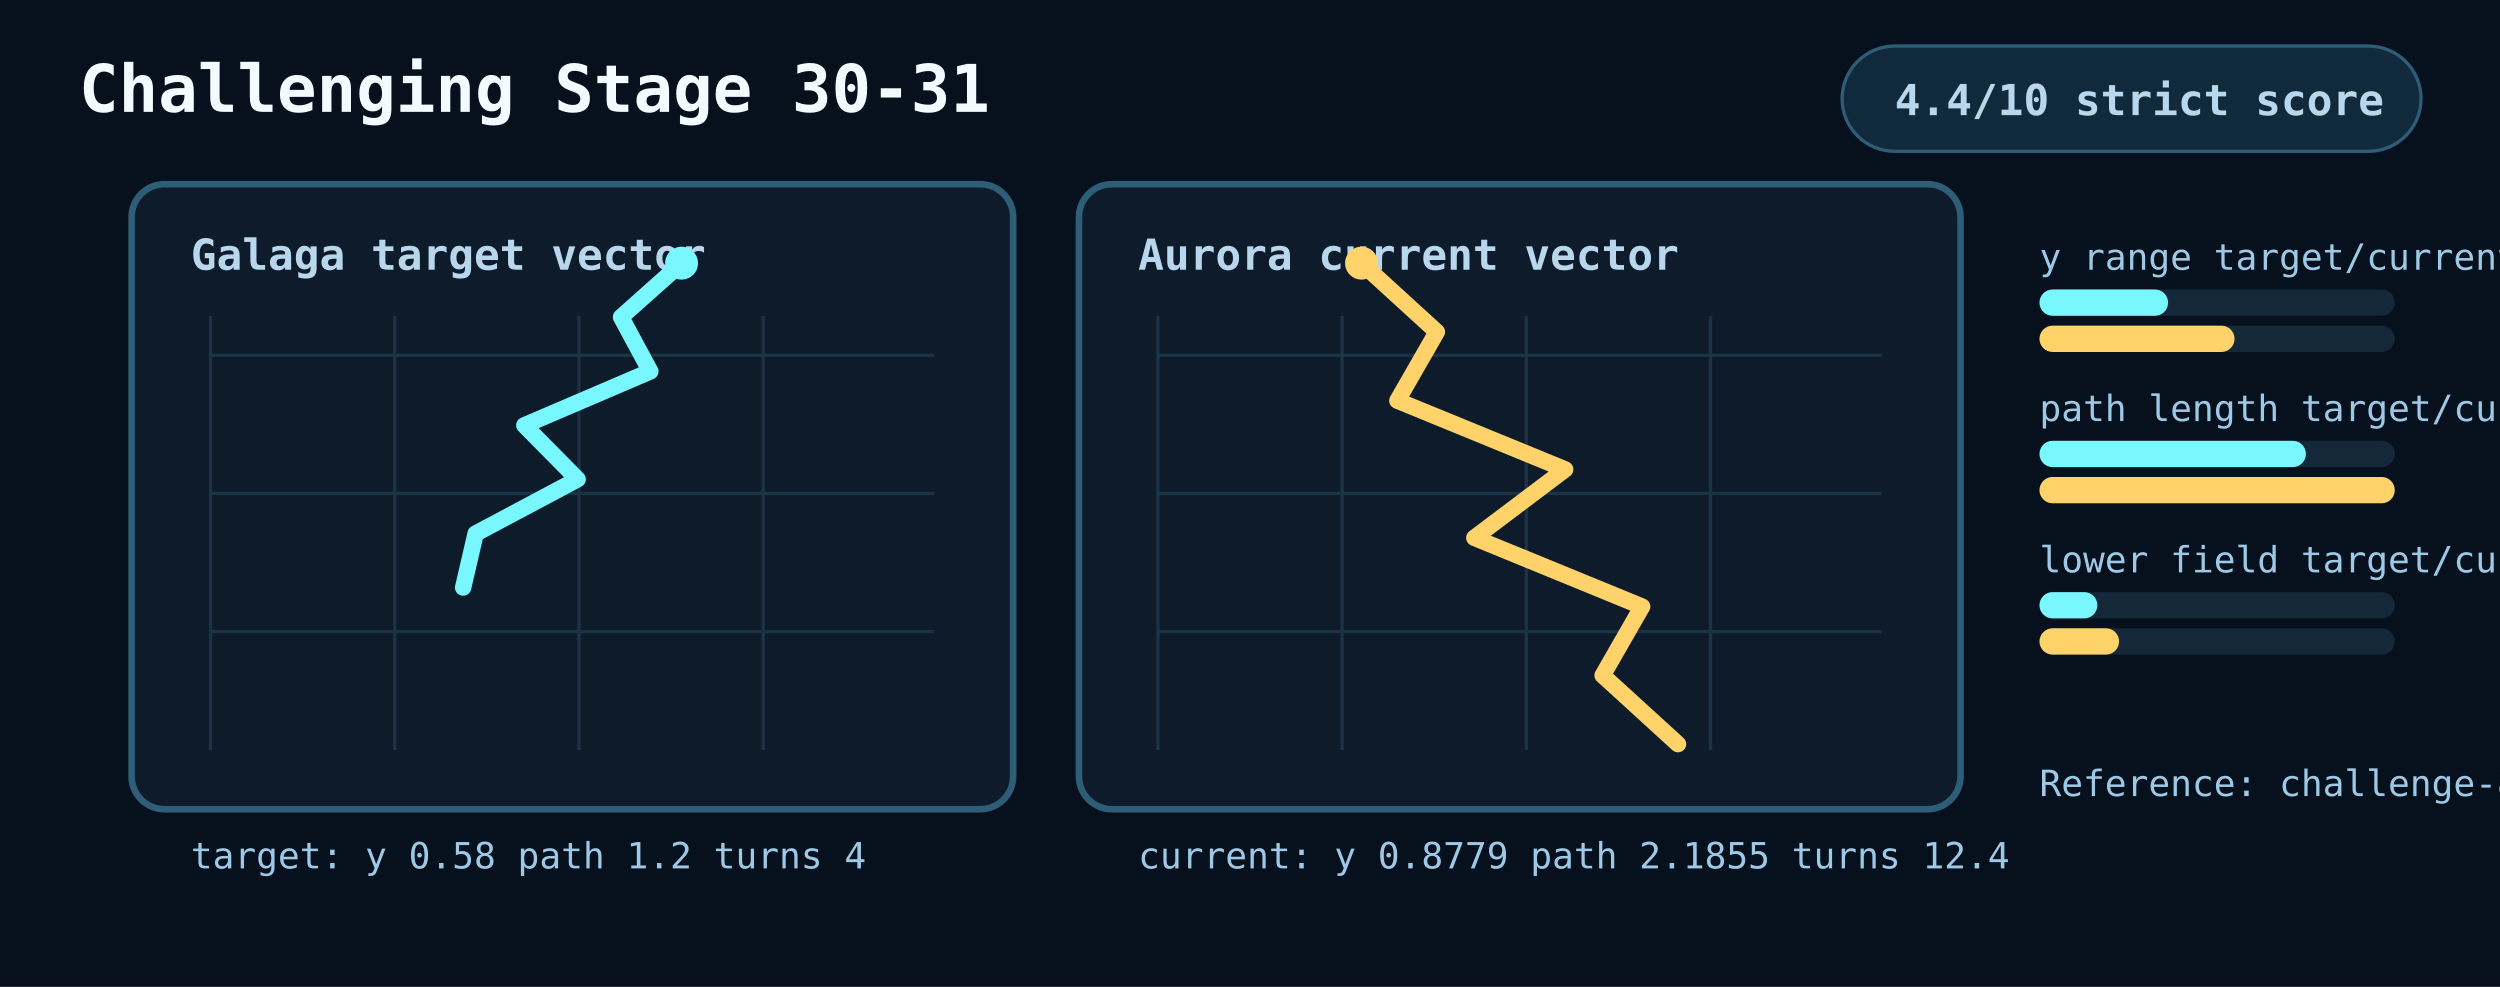
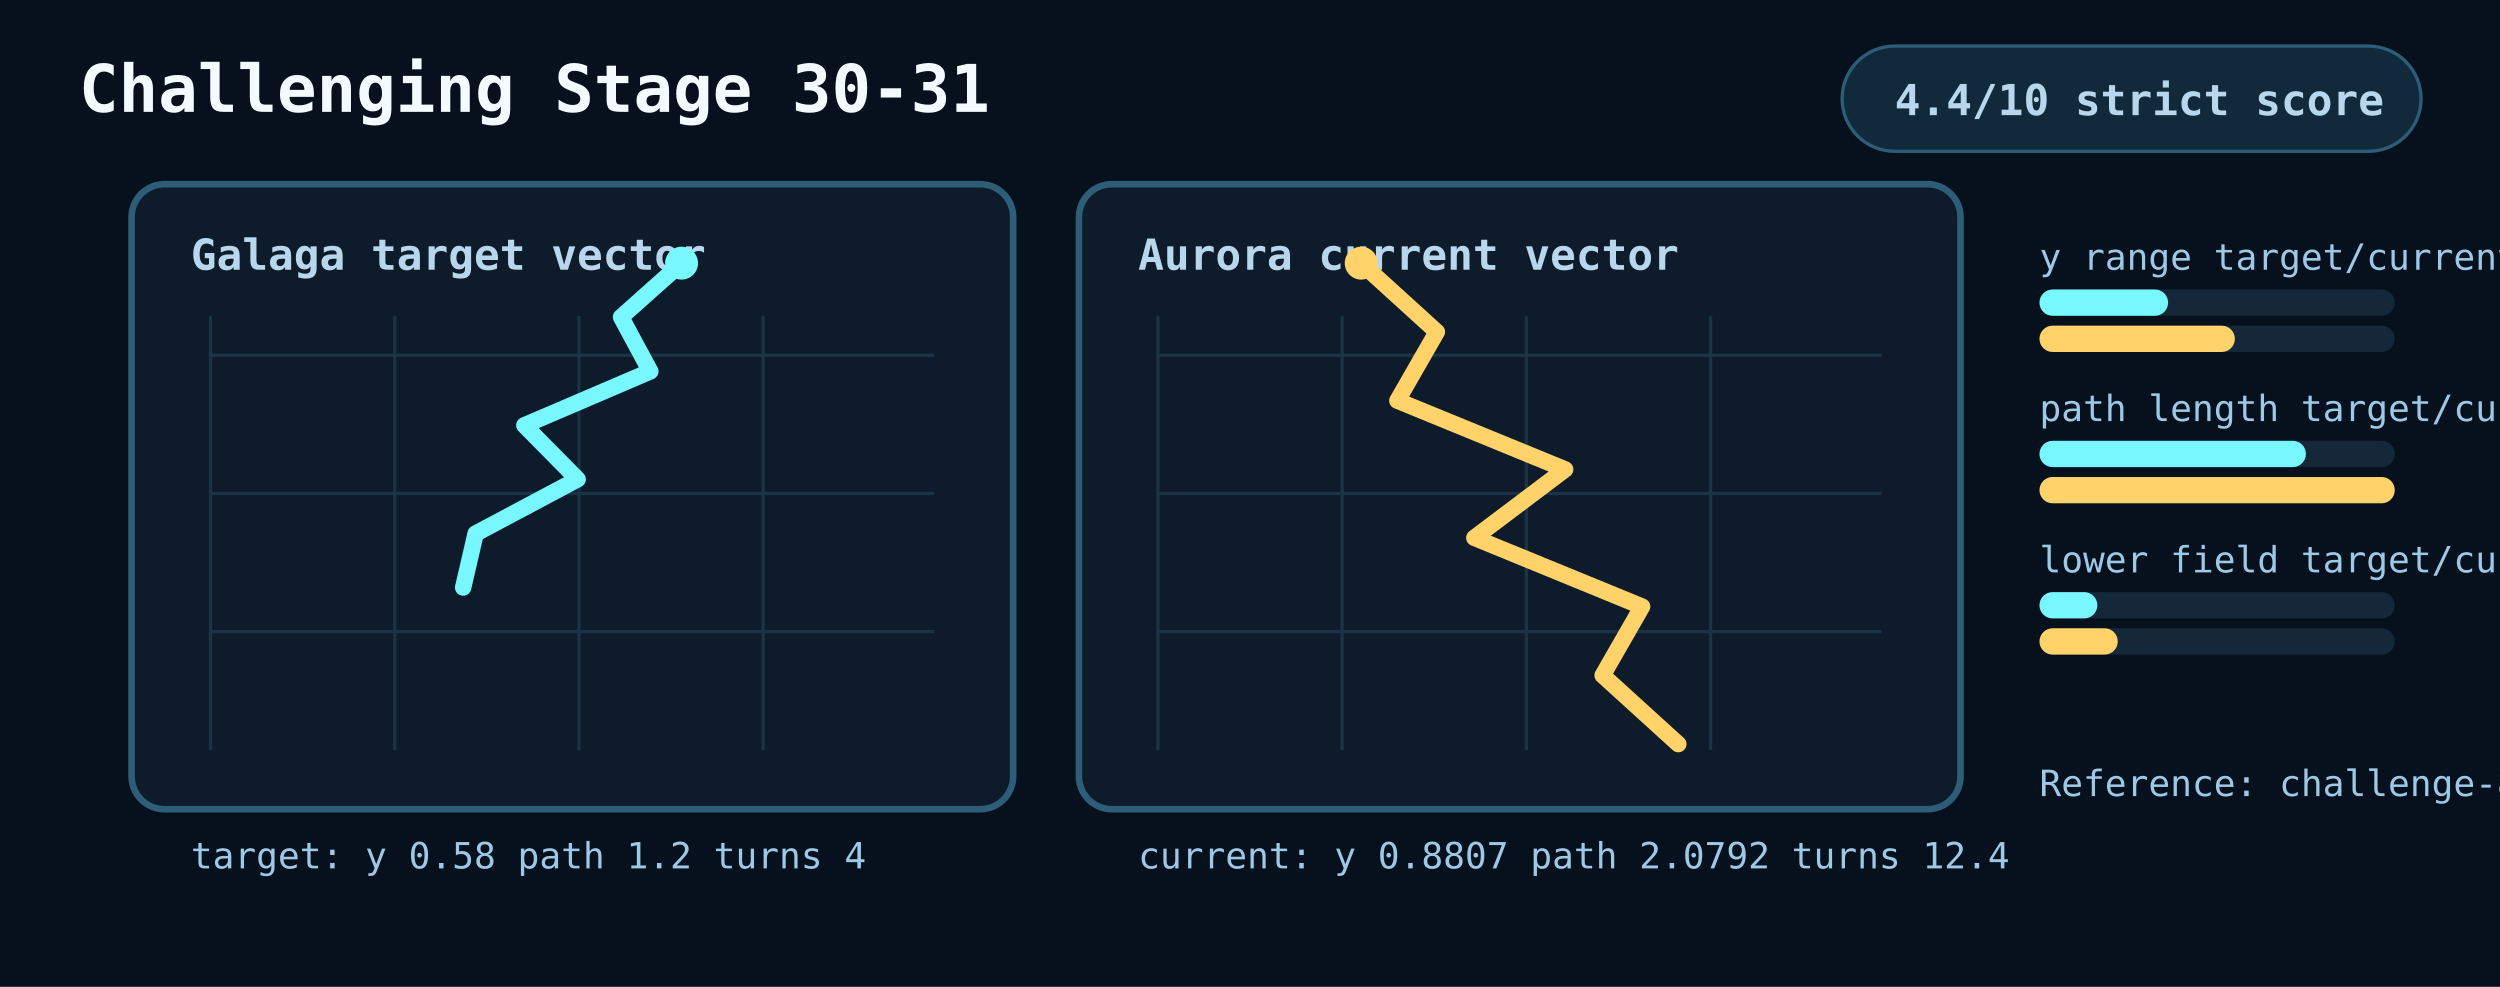
<svg xmlns="http://www.w3.org/2000/svg" width="760" height="300" viewBox="0 0 760 300" role="img" aria-labelledby="title desc">
  <style>
    .bg{fill:#06111d}.panel{fill:#0d1b2a;stroke:#2e5d78;stroke-width:2}.grid{stroke:#1b3344;stroke-width:1}.target{fill:none;stroke:#78f7ff;stroke-width:5;stroke-linecap:round;stroke-linejoin:round}.current{fill:none;stroke:#ffd36a;stroke-width:5;stroke-linecap:round;stroke-linejoin:round}.dotT{fill:#78f7ff}.dotC{fill:#ffd36a}.text{fill:#f2fbff;font:700 20px ui-monospace,Menlo,monospace}.small{fill:#b8d7ec;font:700 13px ui-monospace,Menlo,monospace}.tiny{fill:#9ec9e6;font:11px ui-monospace,Menlo,monospace}.barBg{fill:#14283a}.targetBar{fill:#78f7ff}.currentBar{fill:#ffd36a}.pill{fill:#102a3b;stroke:#2e5d78}
  </style>
  <rect class="bg" x="0" y="0" width="760" height="300" />
  <text class="text" x="24" y="34">Challenging Stage 30-31</text>
  <rect class="pill" x="560" y="14" width="176" height="32" rx="16" />
  <text class="small" x="576" y="35">4.4/10 strict score</text>
  <rect class="panel" x="40" y="56" width="268" height="190" rx="10" />
  <rect class="panel" x="328" y="56" width="268" height="190" rx="10" />
  <text class="small" x="58" y="82">Galaga target vector</text>
  <text class="small" x="346" y="82">Aurora current vector</text>
  <line class="grid" x1="64" y1="96" x2="64" y2="228" />
  <line class="grid" x1="352" y1="96" x2="352" y2="228" />
  <line class="grid" x1="120" y1="96" x2="120" y2="228" />
  <line class="grid" x1="408" y1="96" x2="408" y2="228" />
  <line class="grid" x1="176" y1="96" x2="176" y2="228" />
  <line class="grid" x1="464" y1="96" x2="464" y2="228" />
  <line class="grid" x1="232" y1="96" x2="232" y2="228" />
  <line class="grid" x1="520" y1="96" x2="520" y2="228" />
  <line class="grid" x1="64" y1="108" x2="284" y2="108" />
  <line class="grid" x1="352" y1="108" x2="572" y2="108" />
  <line class="grid" x1="64" y1="150" x2="284" y2="150" />
  <line class="grid" x1="352" y1="150" x2="572" y2="150" />
  <line class="grid" x1="64" y1="192" x2="284" y2="192" />
  <line class="grid" x1="352" y1="192" x2="572" y2="192" />
  <polyline class="target" points="207.2,80 188.8,96.4 197.7,112.9 159.4,129.3 175.6,145.7 144.6,162.2 140.8,178.6" />
-   <polyline class="current" points="413.9,80 436.8,100.9 424.8,121.8 475.8,142.7 448.2,163.5 499.2,184.4 487.2,205.3 510.1,226.2" />
+   <polyline class="current" points="413.8,80 436.8,100.9 424.8,121.8 475.8,142.7 448.2,163.5 499.2,184.4 487.2,205.3 510.2,226.2" />
  <circle class="dotT" cx="207.2" cy="80" r="5" />
-   <circle class="dotC" cx="413.9" cy="80" r="5" />
+   <circle class="dotC" cx="413.8" cy="80" r="5" />
  <text class="tiny" x="58" y="264">target: y 0.58 path 1.2 turns 4</text>
-   <text class="tiny" x="346" y="264">current: y 0.8779 path 2.1855 turns 12.4</text>
+   <text class="tiny" x="346" y="264">current: y 0.8807 path 2.0792 turns 12.4</text>
  <g>
    <text x="620" y="82" class="tiny">y range target/current</text>
    <rect x="620" y="88" width="108" height="8" rx="4" class="barBg" />
    <rect x="620" y="88" width="39.1" height="8" rx="4" class="targetBar" />
    <rect x="620" y="99" width="108" height="8" rx="4" class="barBg" />
-     <rect x="620" y="99" width="59.3" height="8" rx="4" class="currentBar" />
+     <rect x="620" y="99" width="59.4" height="8" rx="4" class="currentBar" />
  </g>
  <g>
    <text x="620" y="128" class="tiny">path length target/current</text>
    <rect x="620" y="134" width="108" height="8" rx="4" class="barBg" />
    <rect x="620" y="134" width="81" height="8" rx="4" class="targetBar" />
    <rect x="620" y="145" width="108" height="8" rx="4" class="barBg" />
    <rect x="620" y="145" width="108" height="8" rx="4" class="currentBar" />
  </g>
  <g>
    <text x="620" y="174" class="tiny">lower field target/current</text>
    <rect x="620" y="180" width="108" height="8" rx="4" class="barBg" />
    <rect x="620" y="180" width="17.6" height="8" rx="4" class="targetBar" />
    <rect x="620" y="191" width="108" height="8" rx="4" class="barBg" />
-     <rect x="620" y="191" width="24.2" height="8" rx="4" class="currentBar" />
+     <rect x="620" y="191" width="23.8" height="8" rx="4" class="currentBar" />
  </g>
  <text class="tiny" x="620" y="242">Reference: challenge-8-blue-purple-finale-group-4</text>
</svg>
